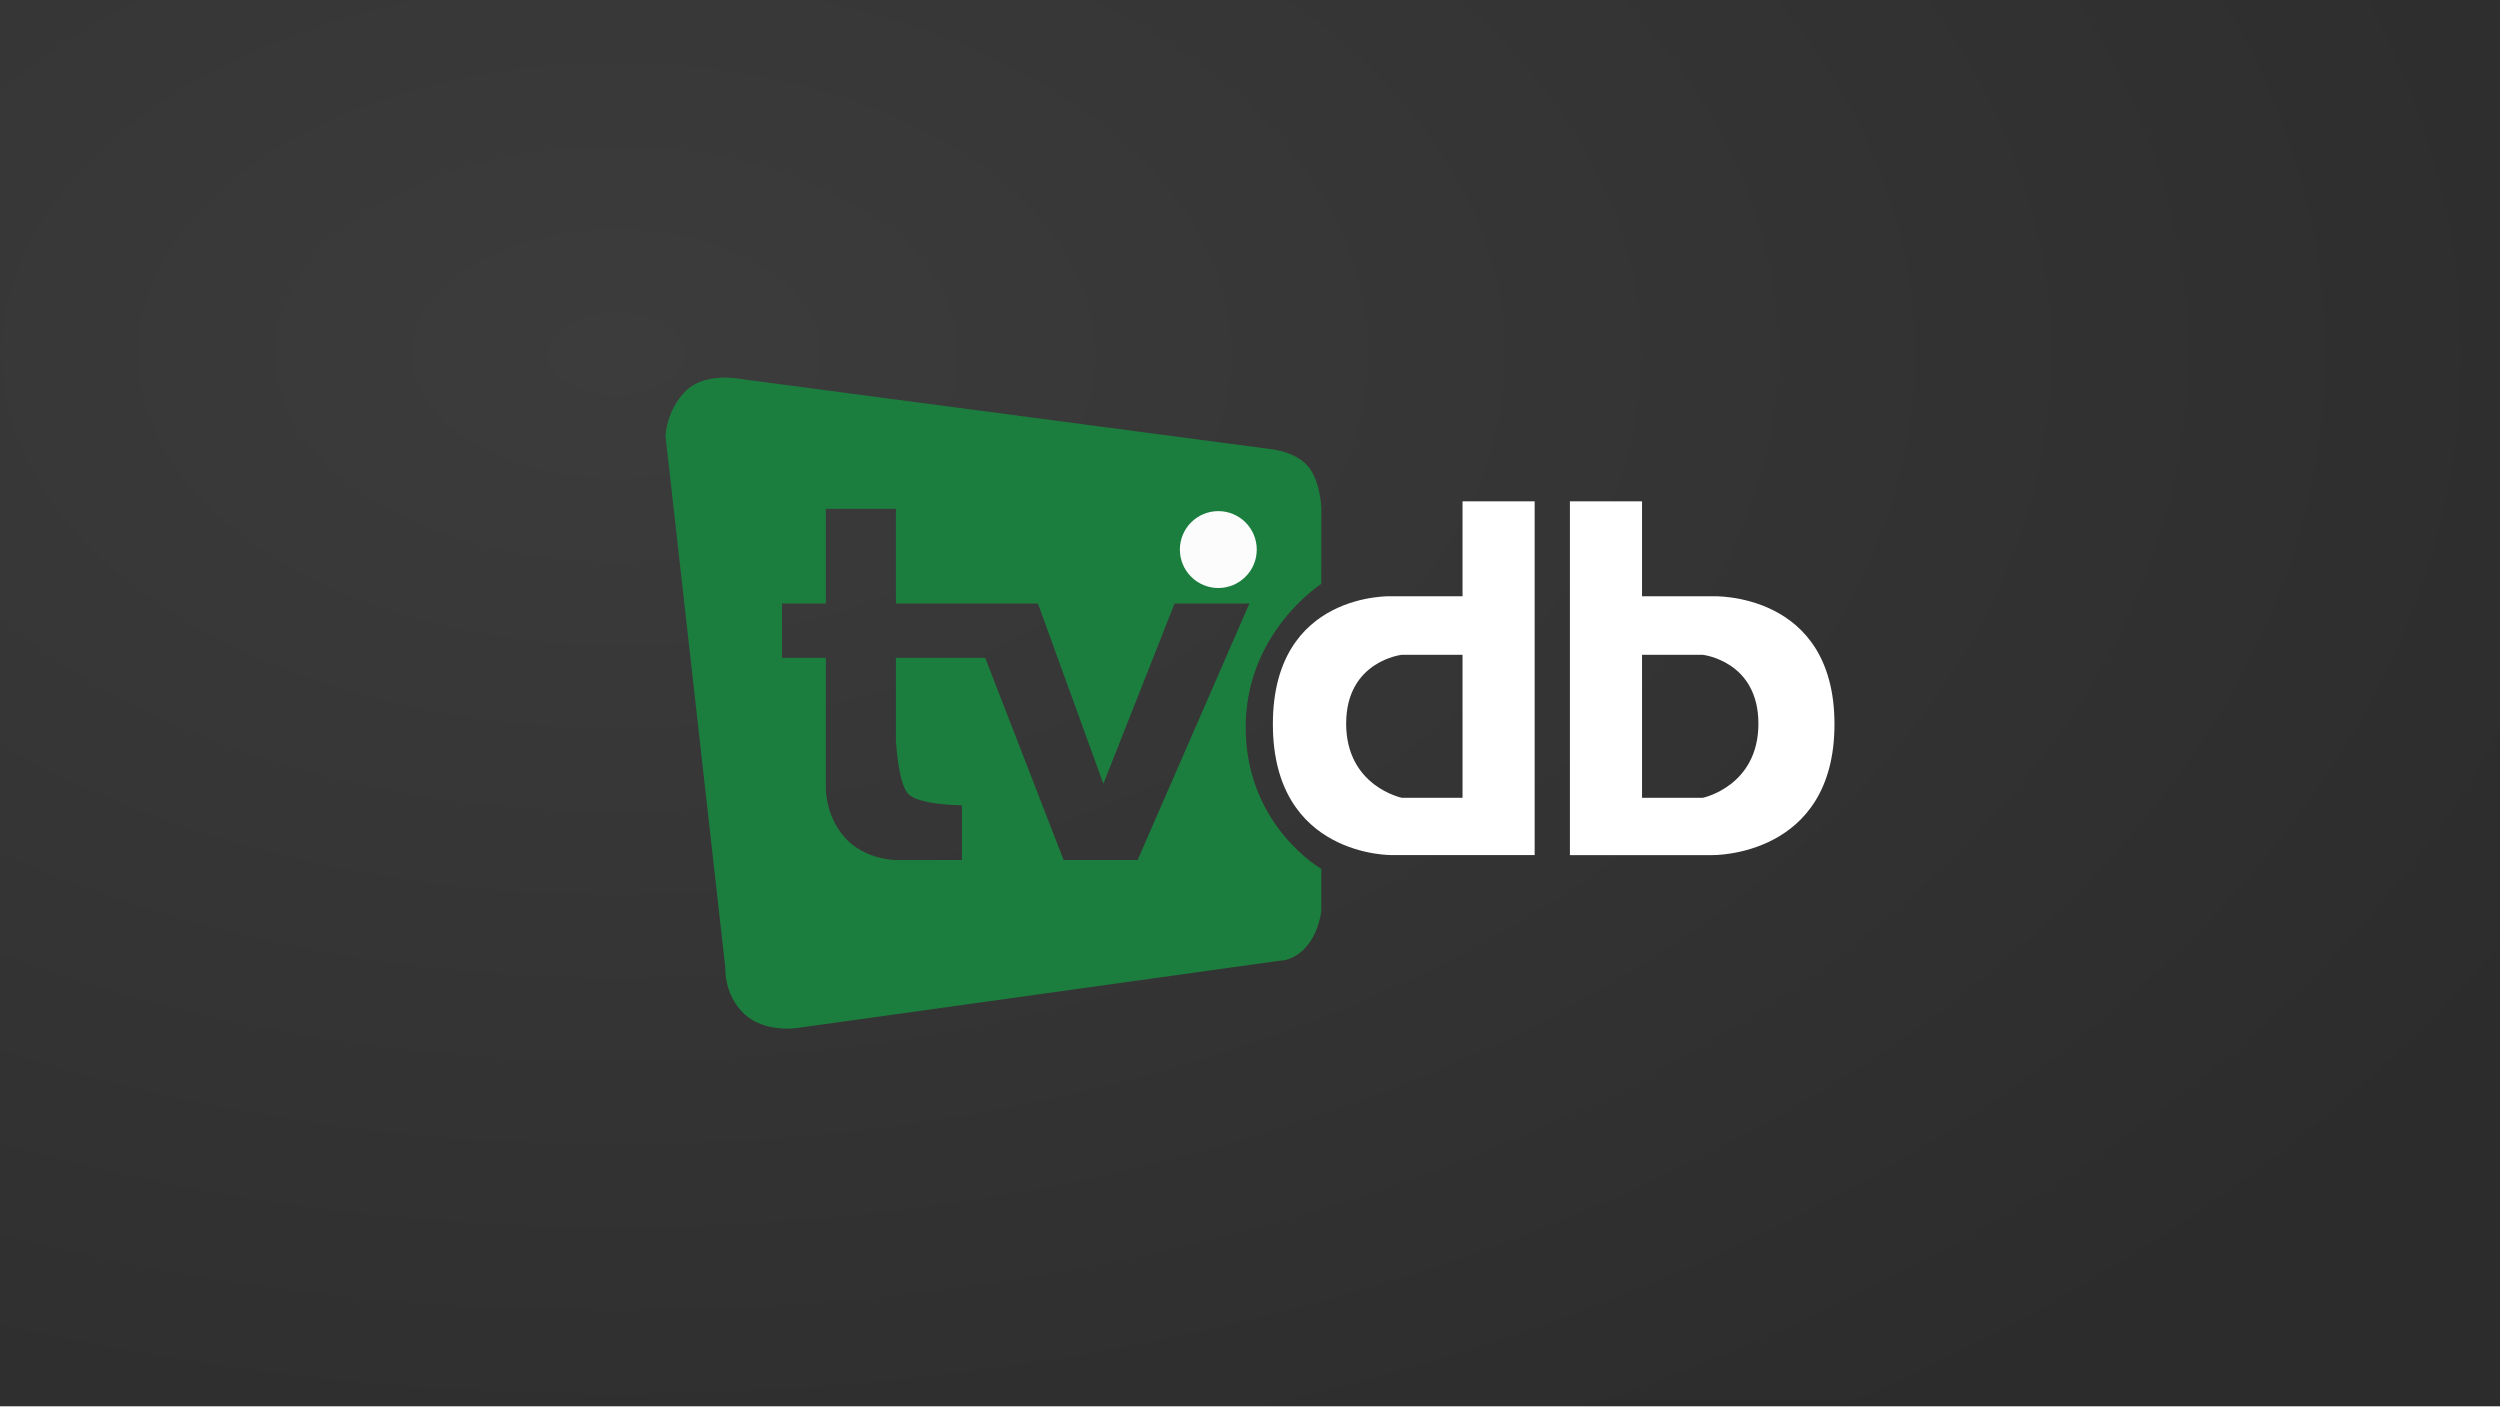
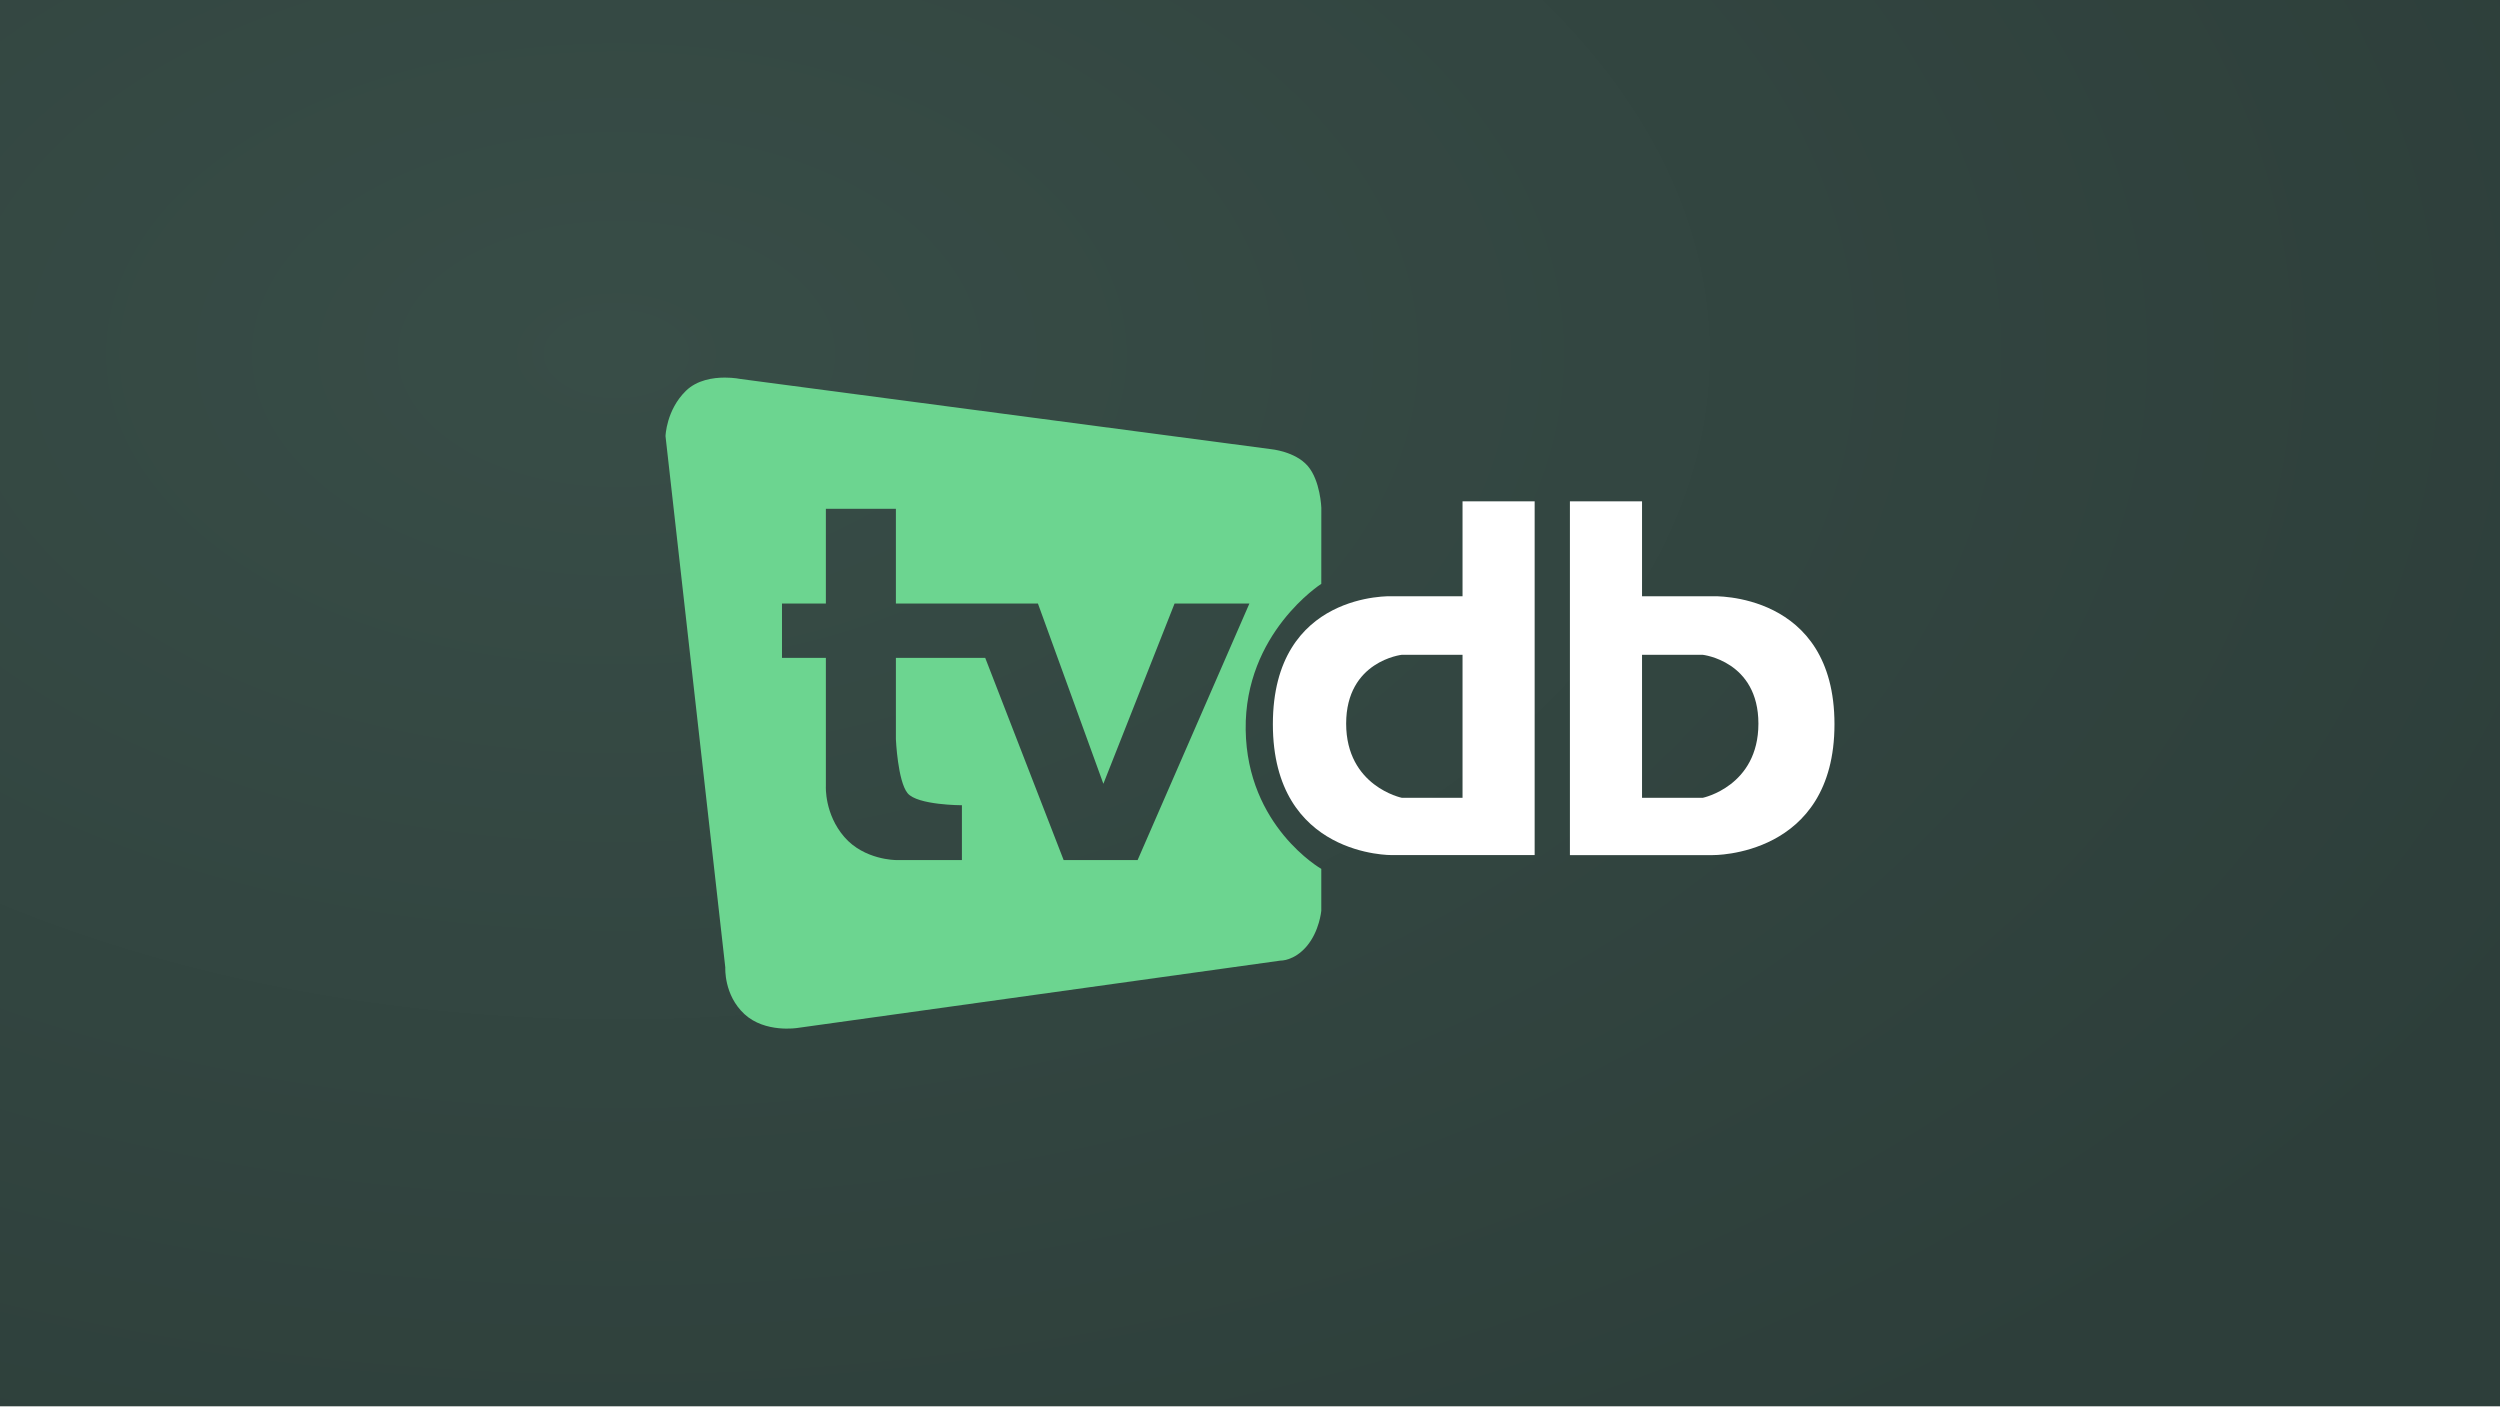
<svg xmlns="http://www.w3.org/2000/svg" xmlns:xlink="http://www.w3.org/1999/xlink" width="1920" height="1080" viewBox="0 0 508 285.75">
  <defs>
    <radialGradient xlink:href="#a" id="b" cx="125.255" cy="16.735" fx="125.255" fy="16.735" r="254" gradientTransform="matrix(0 1.06475 -1.74952 0 154.532 -61.444)" gradientUnits="userSpaceOnUse" />
    <linearGradient id="a">
-       <stop style="stop-color:#383838;stop-opacity:1" offset="0" />
-       <stop style="stop-color:#282828;stop-opacity:1" offset="1" />
+       <stop style="stop-color:#344943;stop-opacity:1" offset="0" />
+       <stop style="stop-color:#293A36;stop-opacity:1" offset="1" />
    </linearGradient>
    <style />
  </defs>
  <path style="opacity:.98;fill:url(#b);stroke-width:2.646;fill-opacity:1" d="M0 0h508v285.75H0z" />
  <g transform="translate(101.871 -90.747) scale(.53287)">
-     <path style="fill:#1c7e3e;fill-opacity:1;stroke:none;stroke-width:1px;stroke-linecap:butt;stroke-linejoin:miter;stroke-opacity:1" d="M322.12 1187.865c-17.059.01-40.056 3.434-56.071 19.07-28.47 27.799-29.416 65.374-29.416 65.374l86.176 765.925s-2.278 39.441 27.55 67.026c29.828 27.584 76.407 19.949 76.407 19.949l695.992-97.04s19.876.782 38.146-20.892c18.27-21.673 20.875-50.957 20.875-50.957v-60.382s-107.03-60.928-108.967-200.395c-1.936-139.467 108.967-210.404 108.967-210.404l.053-109.655s-1.35-39.166-19.566-60.234c-18.216-21.068-53.018-24.24-53.018-24.24l-764.187-101.086s-9.674-2.064-22.942-2.059zm145.622 189.082h100.924v136.612h204.727l94.304 259.74 102.6-259.74h107.853l-161.084 369.658H810.43l-113.034-291.418h-128.73v117.277s2.63 60.495 16.877 77.82c14.246 17.326 78.27 17.327 78.27 17.327v78.994h-95.147s-45.602 0-74.32-33.23c-28.719-33.23-26.604-72.848-26.604-72.848v-185.34h-63.236v-78.24h63.236z" transform="scale(.26458)" />
-     <path style="fill:#fff;fill-opacity:1;stroke:none;stroke-width:1px;stroke-linecap:butt;stroke-linejoin:miter;stroke-opacity:1" d="M1385.353 1366.209v136.789h-101.587s-171.774-7.161-171.774 184.45c0 191.61 171.774 188.63 171.774 188.63h205.527V1366.21zm-87.47 221.168h87.47v206.129h-87.47s-80.264-16.536-80.264-106.916 80.264-99.213 80.264-99.213z" transform="scale(.26458)" />
-     <path style="fill:#fff;fill-opacity:1;stroke:none;stroke-width:.265px;stroke-linecap:butt;stroke-linejoin:miter;stroke-opacity:1" d="M434.983 361.476v36.192h26.879s46.506-1.894 46.506 48.803c0 50.696-46.506 49.908-46.506 49.908h-54.38V361.476zm23.143 58.518h-23.143v54.538h23.143s21.237-4.375 21.237-28.288-21.237-26.25-21.237-26.25z" />
-     <circle style="opacity:.98;fill:#fff;fill-opacity:1;stroke:none;stroke-width:0;stroke-miterlimit:4;stroke-dasharray:none;stroke-opacity:1" cx="273.408" cy="379.862" r="14.659" />
+     <path style="fill:#6CD590;fill-opacity:1;stroke:none;stroke-width:1px;stroke-linecap:butt;stroke-linejoin:miter;stroke-opacity:1" d="M322.12 1187.865c-17.059.01-40.056 3.434-56.071 19.07-28.47 27.799-29.416 65.374-29.416 65.374l86.176 765.925s-2.278 39.441 27.55 67.026c29.828 27.584 76.407 19.949 76.407 19.949l695.992-97.04s19.876.782 38.146-20.892c18.27-21.673 20.875-50.957 20.875-50.957v-60.382s-107.03-60.928-108.967-200.395c-1.936-139.467 108.967-210.404 108.967-210.404l.053-109.655s-1.35-39.166-19.566-60.234c-18.216-21.068-53.018-24.24-53.018-24.24l-764.187-101.086s-9.674-2.064-22.942-2.059zm145.622 189.082h100.924v136.612h204.727l94.304 259.74 102.6-259.74h107.853l-161.084 369.658H810.43l-113.034-291.418h-128.73v117.277s2.63 60.495 16.877 77.82c14.246 17.326 78.27 17.327 78.27 17.327v78.994h-95.147s-45.602 0-74.32-33.23c-28.719-33.23-26.604-72.848-26.604-72.848v-185.34h-63.236v-78.24h63.236z" transform="scale(.26458)" />
+     <path style="fill:#FFFFFF;fill-opacity:1;stroke:none;stroke-width:1px;stroke-linecap:butt;stroke-linejoin:miter;stroke-opacity:1" d="M1385.353 1366.209v136.789h-101.587s-171.774-7.161-171.774 184.45c0 191.61 171.774 188.63 171.774 188.63h205.527V1366.21zm-87.47 221.168h87.47v206.129h-87.47s-80.264-16.536-80.264-106.916 80.264-99.213 80.264-99.213z" transform="scale(.26458)" />
+     <path style="fill:#FFFFFF;fill-opacity:1;stroke:none;stroke-width:.265px;stroke-linecap:butt;stroke-linejoin:miter;stroke-opacity:1" d="M434.983 361.476v36.192h26.879s46.506-1.894 46.506 48.803c0 50.696-46.506 49.908-46.506 49.908h-54.38V361.476zm23.143 58.518h-23.143v54.538h23.143s21.237-4.375 21.237-28.288-21.237-26.25-21.237-26.25z" />
  </g>
</svg>
